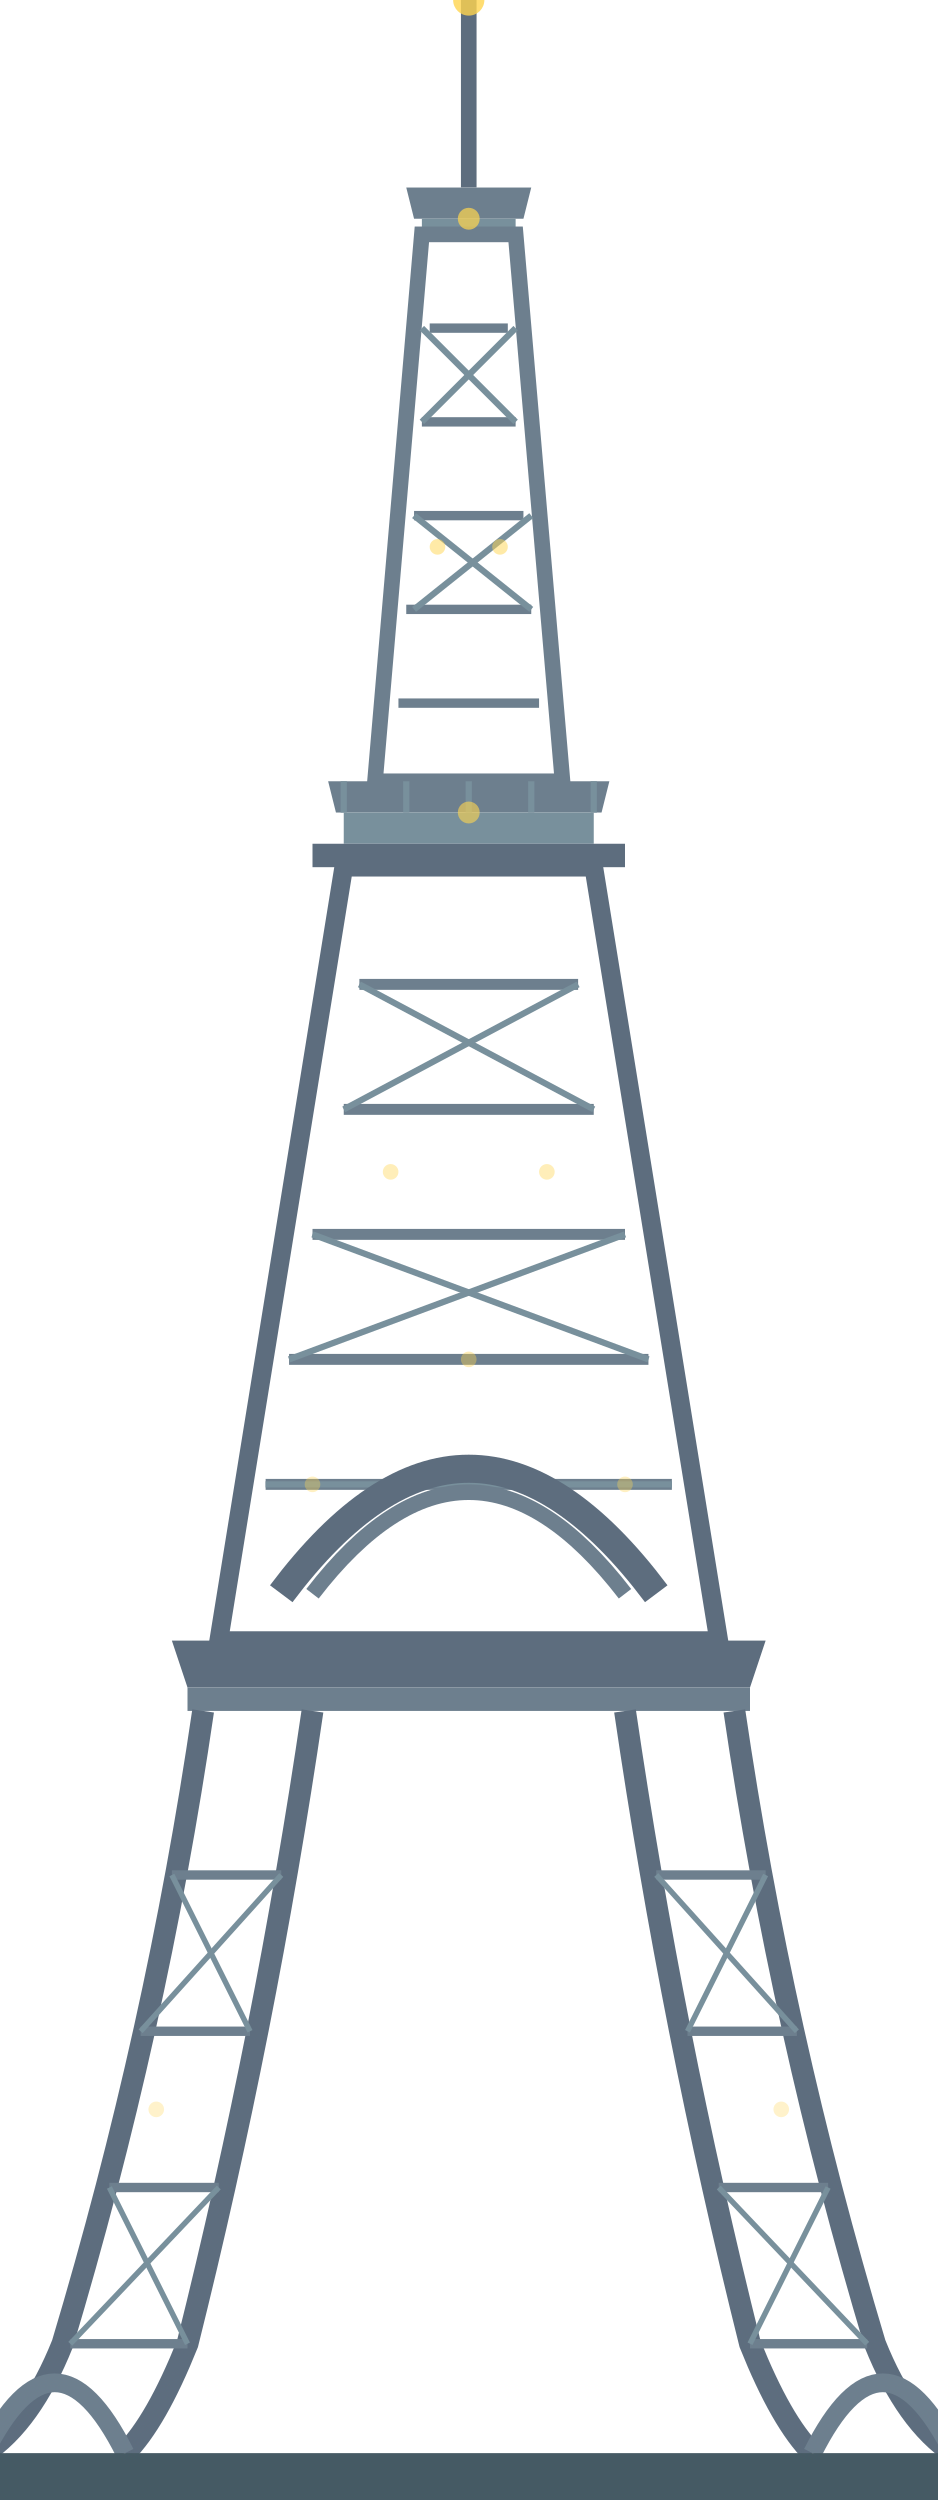
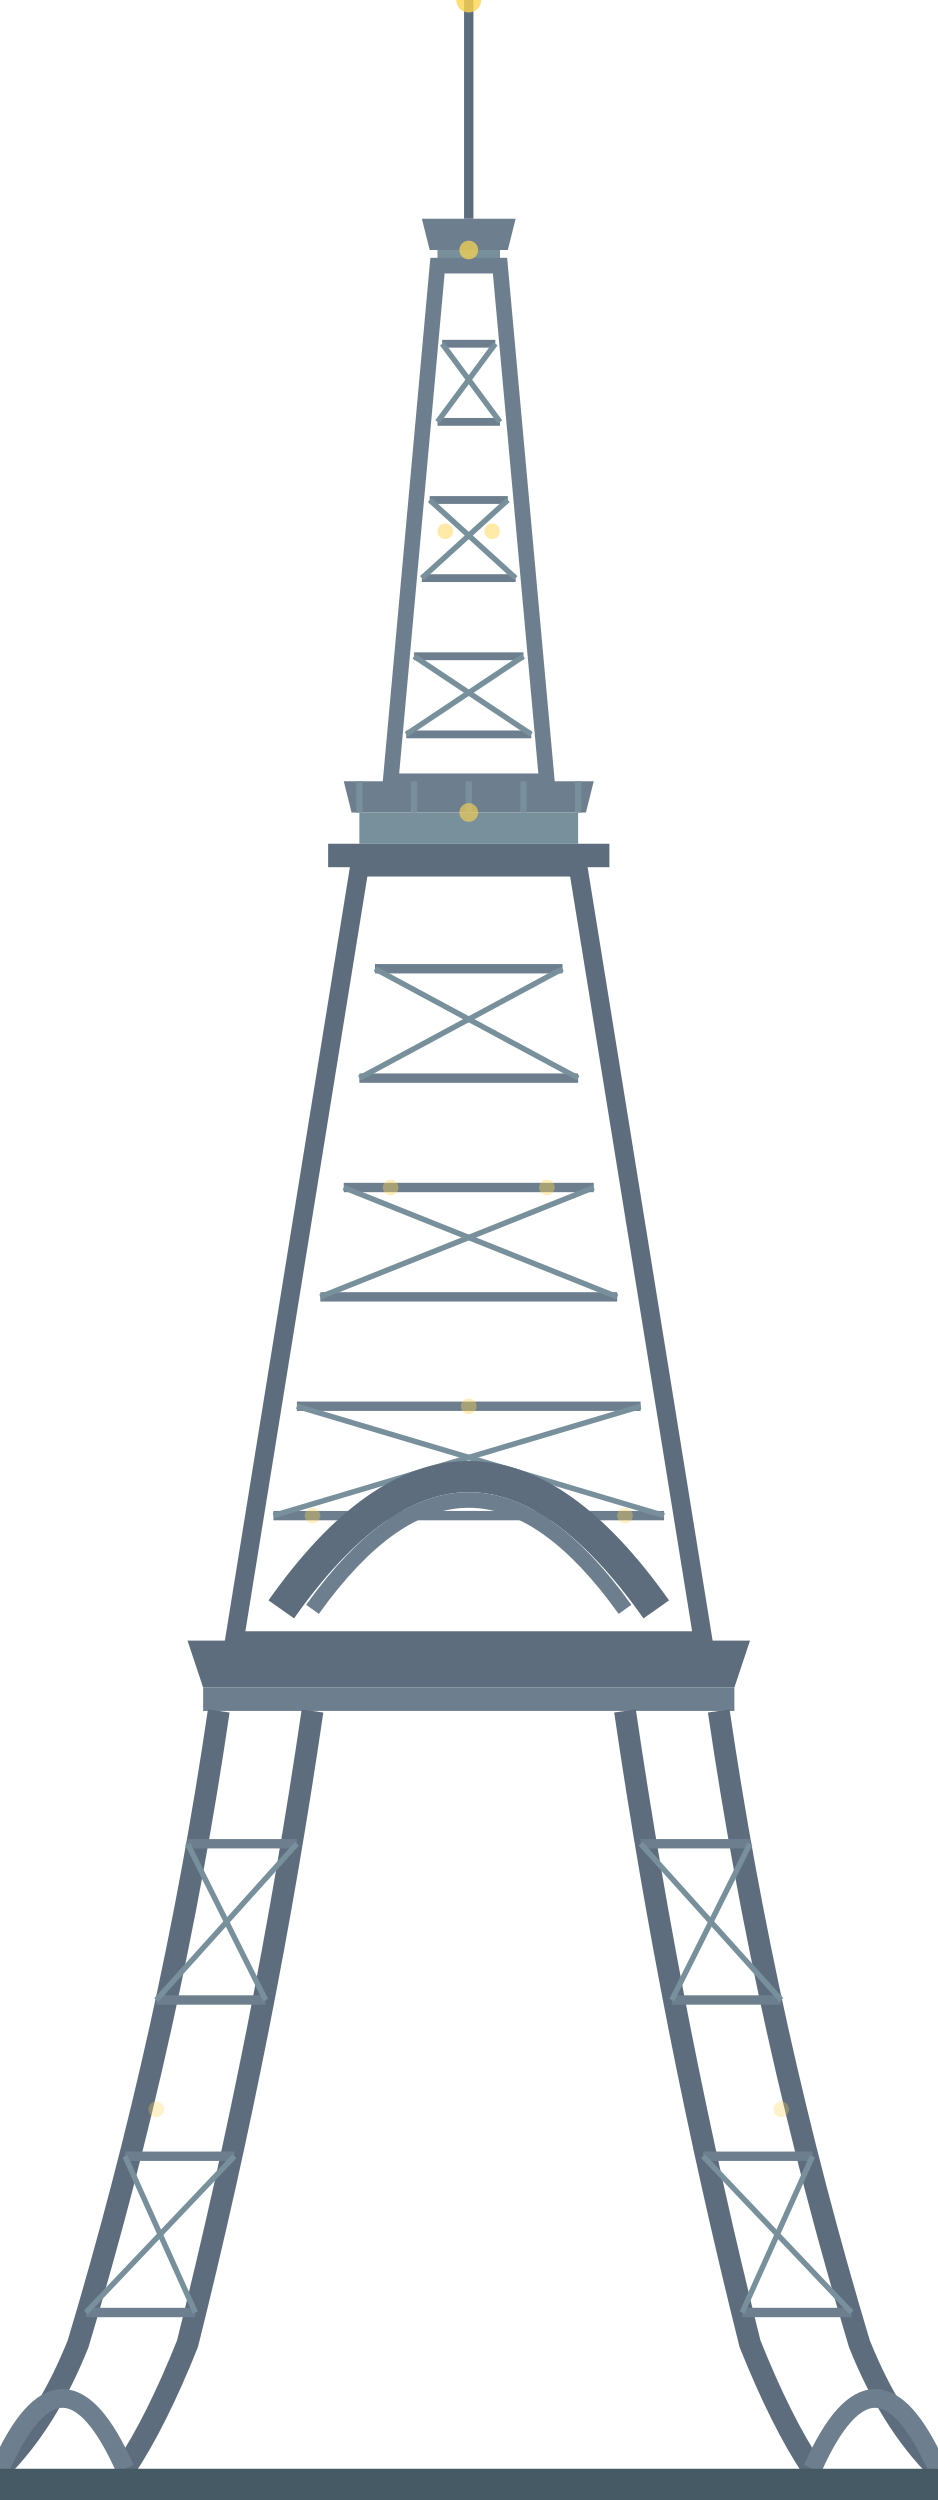
<svg xmlns="http://www.w3.org/2000/svg" viewBox="0 0 60 160">
-   <path d="M 29.5 0 L 30.5 0 L 30.5 12 L 29.5 12 Z" fill="#5D6D7E" />
-   <circle cx="30" cy="0" r="1" fill="#FFD54F" opacity="0.8" />
-   <path d="M 26 12 L 34 12 L 33.5 14 L 26.5 14 Z" fill="#6D7F8E" />
-   <rect x="27" y="14" width="6" height="1" fill="#78909C" />
-   <path d="M 27 15 L 33 15 L 36 50 L 24 50 Z" fill="none" stroke="#6D7F8E" stroke-width="1" />
-   <line x1="27.5" y1="21" x2="32.5" y2="21" stroke="#6D7F8E" stroke-width="0.6" />
-   <line x1="27" y1="27" x2="33" y2="27" stroke="#6D7F8E" stroke-width="0.6" />
-   <line x1="26.5" y1="33" x2="33.5" y2="33" stroke="#6D7F8E" stroke-width="0.6" />
-   <line x1="26" y1="39" x2="34" y2="39" stroke="#6D7F8E" stroke-width="0.6" />
-   <line x1="25.5" y1="45" x2="34.5" y2="45" stroke="#6D7F8E" stroke-width="0.6" />
-   <line x1="27" y1="21" x2="33" y2="27" stroke="#78909C" stroke-width="0.4" />
-   <line x1="33" y1="21" x2="27" y2="27" stroke="#78909C" stroke-width="0.4" />
-   <line x1="26.5" y1="33" x2="34" y2="39" stroke="#78909C" stroke-width="0.4" />
-   <line x1="34" y1="33" x2="26.5" y2="39" stroke="#78909C" stroke-width="0.4" />
-   <path d="M 21 50 L 39 50 L 38.5 52 L 21.5 52 Z" fill="#6D7F8E" />
-   <rect x="22" y="52" width="16" height="2" fill="#78909C" />
-   <rect x="20" y="54" width="20" height="1.5" fill="#5D6D7E" />
-   <line x1="22" y1="50" x2="22" y2="52" stroke="#78909C" stroke-width="0.4" />
-   <line x1="26" y1="50" x2="26" y2="52" stroke="#78909C" stroke-width="0.4" />
+   <path d="M 29.7 0 L 30.3 0 L 30.3 14 L 29.7 14 Z" fill="#5D6D7E" />
+   <circle cx="30" cy="0" r="0.8" fill="#FFD54F" opacity="0.8" />
+   <path d="M 27 14 L 33 14 L 32.5 16 L 27.5 16 Z" fill="#6D7F8E" />
+   <rect x="28" y="16" width="4" height="1" fill="#78909C" />
+   <path d="M 28 17 L 32 17 L 35 50 L 25 50 Z" fill="none" stroke="#6D7F8E" stroke-width="1" />
+   <line x1="28.3" y1="22" x2="31.7" y2="22" stroke="#6D7F8E" stroke-width="0.5" />
+   <line x1="28" y1="27" x2="32" y2="27" stroke="#6D7F8E" stroke-width="0.5" />
+   <line x1="27.5" y1="32" x2="32.5" y2="32" stroke="#6D7F8E" stroke-width="0.5" />
+   <line x1="27" y1="37" x2="33" y2="37" stroke="#6D7F8E" stroke-width="0.5" />
+   <line x1="26.5" y1="42" x2="33.5" y2="42" stroke="#6D7F8E" stroke-width="0.5" />
+   <line x1="26" y1="47" x2="34" y2="47" stroke="#6D7F8E" stroke-width="0.5" />
+   <line x1="28.3" y1="22" x2="32" y2="27" stroke="#78909C" stroke-width="0.35" />
+   <line x1="31.7" y1="22" x2="28" y2="27" stroke="#78909C" stroke-width="0.35" />
+   <line x1="27.5" y1="32" x2="33" y2="37" stroke="#78909C" stroke-width="0.35" />
+   <line x1="32.5" y1="32" x2="27" y2="37" stroke="#78909C" stroke-width="0.35" />
+   <line x1="26.5" y1="42" x2="34" y2="47" stroke="#78909C" stroke-width="0.35" />
+   <line x1="33.5" y1="42" x2="26" y2="47" stroke="#78909C" stroke-width="0.35" />
+   <path d="M 22 50 L 38 50 L 37.5 52 L 22.5 52 Z" fill="#6D7F8E" />
+   <rect x="23" y="52" width="14" height="2" fill="#78909C" />
+   <rect x="21" y="54" width="18" height="1.5" fill="#5D6D7E" />
+   <line x1="23" y1="50" x2="23" y2="52" stroke="#78909C" stroke-width="0.4" />
+   <line x1="26.5" y1="50" x2="26.5" y2="52" stroke="#78909C" stroke-width="0.4" />
  <line x1="30" y1="50" x2="30" y2="52" stroke="#78909C" stroke-width="0.4" />
-   <line x1="34" y1="50" x2="34" y2="52" stroke="#78909C" stroke-width="0.4" />
-   <line x1="38" y1="50" x2="38" y2="52" stroke="#78909C" stroke-width="0.4" />
-   <path d="M 22 55.5 L 38 55.5 L 46 105 L 14 105 Z" fill="none" stroke="#5D6D7E" stroke-width="1.2" />
-   <line x1="23" y1="63" x2="37" y2="63" stroke="#6D7F8E" stroke-width="0.7" />
-   <line x1="22" y1="71" x2="38" y2="71" stroke="#6D7F8E" stroke-width="0.7" />
-   <line x1="20" y1="79" x2="40" y2="79" stroke="#6D7F8E" stroke-width="0.7" />
-   <line x1="18.5" y1="87" x2="41.5" y2="87" stroke="#6D7F8E" stroke-width="0.7" />
-   <line x1="17" y1="95" x2="43" y2="95" stroke="#6D7F8E" stroke-width="0.7" />
-   <line x1="23" y1="63" x2="38" y2="71" stroke="#78909C" stroke-width="0.4" />
-   <line x1="37" y1="63" x2="22" y2="71" stroke="#78909C" stroke-width="0.4" />
-   <line x1="20" y1="79" x2="41.5" y2="87" stroke="#78909C" stroke-width="0.4" />
-   <line x1="40" y1="79" x2="18.5" y2="87" stroke="#78909C" stroke-width="0.4" />
-   <line x1="17" y1="95" x2="43" y2="95" stroke="#78909C" stroke-width="0.4" />
-   <path d="M 18 102 Q 30 86 42 102" fill="none" stroke="#5D6D7E" stroke-width="1.8" />
-   <path d="M 20 102 Q 30 89 40 102" fill="none" stroke="#6D7F8E" stroke-width="1" />
-   <path d="M 11 105 L 49 105 L 48 108 L 12 108 Z" fill="#5D6D7E" />
-   <rect x="12" y="108" width="36" height="1.5" fill="#6D7F8E" />
-   <path d="M 13 109.5 Q 10 130 4 150 Q 2 155 -1 157" stroke="#5D6D7E" stroke-width="1.4" fill="none" />
-   <path d="M 20 109.5 Q 17 130 12 150 Q 10 155 8 157" stroke="#5D6D7E" stroke-width="1.4" fill="none" />
-   <path d="M -1 157 Q 3.5 148 8 157" fill="none" stroke="#6D7F8E" stroke-width="1.2" />
-   <line x1="11" y1="120" x2="18" y2="120" stroke="#6D7F8E" stroke-width="0.6" />
-   <line x1="9" y1="130" x2="16" y2="130" stroke="#6D7F8E" stroke-width="0.6" />
-   <line x1="7" y1="140" x2="14" y2="140" stroke="#6D7F8E" stroke-width="0.6" />
-   <line x1="4.5" y1="150" x2="12" y2="150" stroke="#6D7F8E" stroke-width="0.6" />
-   <line x1="11" y1="120" x2="16" y2="130" stroke="#78909C" stroke-width="0.35" />
-   <line x1="18" y1="120" x2="9" y2="130" stroke="#78909C" stroke-width="0.35" />
-   <line x1="7" y1="140" x2="12" y2="150" stroke="#78909C" stroke-width="0.35" />
-   <line x1="14" y1="140" x2="4.5" y2="150" stroke="#78909C" stroke-width="0.35" />
-   <path d="M 40 109.5 Q 43 130 48 150 Q 50 155 52 157" stroke="#5D6D7E" stroke-width="1.4" fill="none" />
-   <path d="M 47 109.5 Q 50 130 56 150 Q 58 155 61 157" stroke="#5D6D7E" stroke-width="1.4" fill="none" />
-   <path d="M 52 157 Q 56.5 148 61 157" fill="none" stroke="#6D7F8E" stroke-width="1.2" />
-   <line x1="42" y1="120" x2="49" y2="120" stroke="#6D7F8E" stroke-width="0.6" />
-   <line x1="44" y1="130" x2="51" y2="130" stroke="#6D7F8E" stroke-width="0.6" />
-   <line x1="46" y1="140" x2="53" y2="140" stroke="#6D7F8E" stroke-width="0.6" />
-   <line x1="48" y1="150" x2="55.5" y2="150" stroke="#6D7F8E" stroke-width="0.6" />
-   <line x1="42" y1="120" x2="51" y2="130" stroke="#78909C" stroke-width="0.35" />
-   <line x1="49" y1="120" x2="44" y2="130" stroke="#78909C" stroke-width="0.35" />
-   <line x1="46" y1="140" x2="55.5" y2="150" stroke="#78909C" stroke-width="0.35" />
-   <line x1="53" y1="140" x2="48" y2="150" stroke="#78909C" stroke-width="0.35" />
-   <path d="M -3 157 L 63 157 L 63 160 L -3 160 Z" fill="#455A64" />
-   <circle cx="30" cy="14" r="0.7" fill="#FFD54F" opacity="0.7" />
-   <circle cx="28" cy="35" r="0.5" fill="#FFD54F" opacity="0.5" />
-   <circle cx="32" cy="35" r="0.5" fill="#FFD54F" opacity="0.5" />
-   <circle cx="30" cy="52" r="0.7" fill="#FFD54F" opacity="0.6" />
-   <circle cx="25" cy="75" r="0.5" fill="#FFD54F" opacity="0.4" />
-   <circle cx="35" cy="75" r="0.5" fill="#FFD54F" opacity="0.4" />
-   <circle cx="30" cy="87" r="0.5" fill="#FFD54F" opacity="0.4" />
-   <circle cx="20" cy="95" r="0.5" fill="#FFD54F" opacity="0.35" />
-   <circle cx="40" cy="95" r="0.5" fill="#FFD54F" opacity="0.35" />
+   <line x1="33.5" y1="50" x2="33.5" y2="52" stroke="#78909C" stroke-width="0.4" />
+   <line x1="37" y1="50" x2="37" y2="52" stroke="#78909C" stroke-width="0.4" />
+   <path d="M 23 55.5 L 37 55.5 L 45 105 L 15 105 Z" fill="none" stroke="#5D6D7E" stroke-width="1.2" />
+   <line x1="24" y1="62" x2="36" y2="62" stroke="#6D7F8E" stroke-width="0.6" />
+   <line x1="23" y1="69" x2="37" y2="69" stroke="#6D7F8E" stroke-width="0.6" />
+   <line x1="22" y1="76" x2="38" y2="76" stroke="#6D7F8E" stroke-width="0.6" />
+   <line x1="20.5" y1="83" x2="39.5" y2="83" stroke="#6D7F8E" stroke-width="0.6" />
+   <line x1="19" y1="90" x2="41" y2="90" stroke="#6D7F8E" stroke-width="0.6" />
+   <line x1="17.5" y1="97" x2="42.5" y2="97" stroke="#6D7F8E" stroke-width="0.6" />
+   <line x1="24" y1="62" x2="37" y2="69" stroke="#78909C" stroke-width="0.35" />
+   <line x1="36" y1="62" x2="23" y2="69" stroke="#78909C" stroke-width="0.35" />
+   <line x1="22" y1="76" x2="39.5" y2="83" stroke="#78909C" stroke-width="0.35" />
+   <line x1="38" y1="76" x2="20.5" y2="83" stroke="#78909C" stroke-width="0.35" />
+   <line x1="19" y1="90" x2="42.5" y2="97" stroke="#78909C" stroke-width="0.35" />
+   <line x1="41" y1="90" x2="17.5" y2="97" stroke="#78909C" stroke-width="0.35" />
+   <path d="M 18 103 Q 30 86 42 103" fill="none" stroke="#5D6D7E" stroke-width="2" />
+   <path d="M 20 103 Q 30 89 40 103" fill="none" stroke="#6D7F8E" stroke-width="1" />
+   <path d="M 12 105 L 48 105 L 47 108 L 13 108 Z" fill="#5D6D7E" />
+   <rect x="13" y="108" width="34" height="1.5" fill="#6D7F8E" />
+   <path d="M 14 109.5 Q 11 130 5 150 Q 3 155 0 158" stroke="#5D6D7E" stroke-width="1.4" fill="none" />
+   <path d="M 20 109.5 Q 17 130 12 150 Q 10 155 8 158" stroke="#5D6D7E" stroke-width="1.4" fill="none" />
+   <path d="M 0 158 Q 4 149 8 158" fill="none" stroke="#6D7F8E" stroke-width="1.2" />
+   <line x1="12" y1="118" x2="19" y2="118" stroke="#6D7F8E" stroke-width="0.6" />
+   <line x1="10" y1="128" x2="17" y2="128" stroke="#6D7F8E" stroke-width="0.6" />
+   <line x1="8" y1="138" x2="15" y2="138" stroke="#6D7F8E" stroke-width="0.6" />
+   <line x1="5.5" y1="148" x2="12.5" y2="148" stroke="#6D7F8E" stroke-width="0.6" />
+   <line x1="12" y1="118" x2="17" y2="128" stroke="#78909C" stroke-width="0.35" />
+   <line x1="19" y1="118" x2="10" y2="128" stroke="#78909C" stroke-width="0.35" />
+   <line x1="8" y1="138" x2="12.5" y2="148" stroke="#78909C" stroke-width="0.35" />
+   <line x1="15" y1="138" x2="5.5" y2="148" stroke="#78909C" stroke-width="0.35" />
+   <path d="M 40 109.5 Q 43 130 48 150 Q 50 155 52 158" stroke="#5D6D7E" stroke-width="1.4" fill="none" />
+   <path d="M 46 109.5 Q 49 130 55 150 Q 57 155 60 158" stroke="#5D6D7E" stroke-width="1.4" fill="none" />
+   <path d="M 52 158 Q 56 149 60 158" fill="none" stroke="#6D7F8E" stroke-width="1.2" />
+   <line x1="41" y1="118" x2="48" y2="118" stroke="#6D7F8E" stroke-width="0.6" />
+   <line x1="43" y1="128" x2="50" y2="128" stroke="#6D7F8E" stroke-width="0.6" />
+   <line x1="45" y1="138" x2="52" y2="138" stroke="#6D7F8E" stroke-width="0.6" />
+   <line x1="47.5" y1="148" x2="54.5" y2="148" stroke="#6D7F8E" stroke-width="0.6" />
+   <line x1="41" y1="118" x2="50" y2="128" stroke="#78909C" stroke-width="0.35" />
+   <line x1="48" y1="118" x2="43" y2="128" stroke="#78909C" stroke-width="0.35" />
+   <line x1="45" y1="138" x2="54.5" y2="148" stroke="#78909C" stroke-width="0.35" />
+   <line x1="52" y1="138" x2="47.5" y2="148" stroke="#78909C" stroke-width="0.35" />
+   <path d="M -2 158 L 62 158 L 62 160 L -2 160 Z" fill="#455A64" />
+   <circle cx="30" cy="16" r="0.6" fill="#FFD54F" opacity="0.7" />
+   <circle cx="28.5" cy="34" r="0.5" fill="#FFD54F" opacity="0.5" />
+   <circle cx="31.5" cy="34" r="0.5" fill="#FFD54F" opacity="0.5" />
+   <circle cx="30" cy="52" r="0.6" fill="#FFD54F" opacity="0.6" />
+   <circle cx="25" cy="76" r="0.5" fill="#FFD54F" opacity="0.4" />
+   <circle cx="35" cy="76" r="0.5" fill="#FFD54F" opacity="0.4" />
+   <circle cx="30" cy="90" r="0.5" fill="#FFD54F" opacity="0.4" />
+   <circle cx="20" cy="97" r="0.5" fill="#FFD54F" opacity="0.35" />
+   <circle cx="40" cy="97" r="0.5" fill="#FFD54F" opacity="0.35" />
  <circle cx="10" cy="135" r="0.5" fill="#FFD54F" opacity="0.3" />
  <circle cx="50" cy="135" r="0.5" fill="#FFD54F" opacity="0.3" />
</svg>
